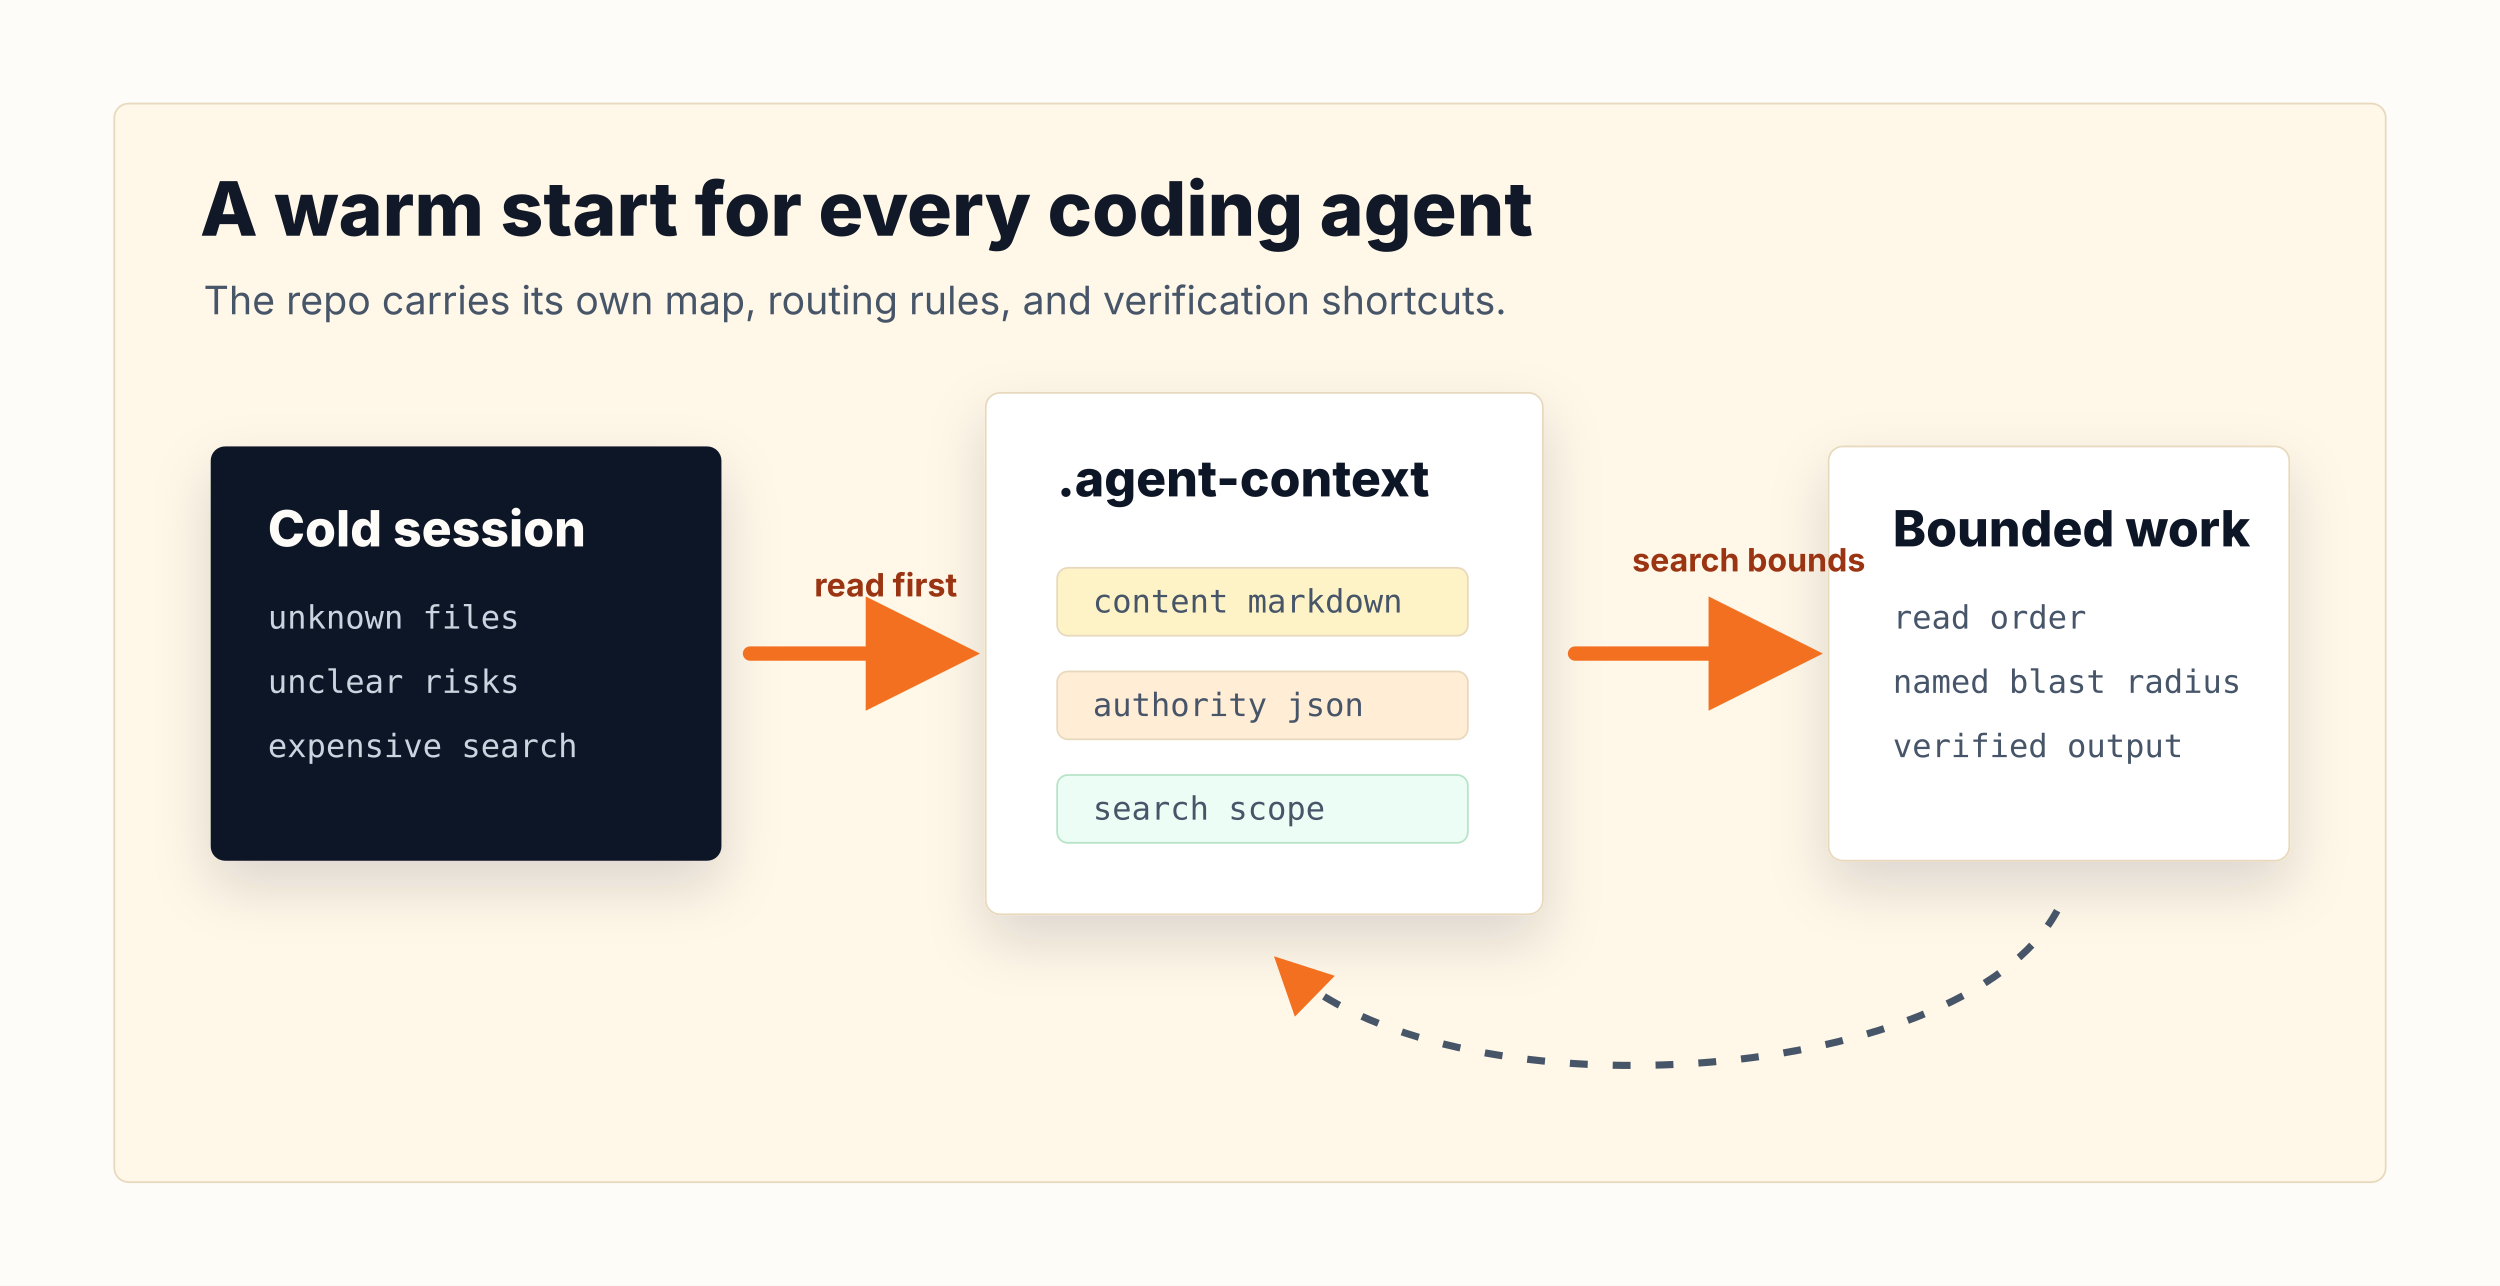
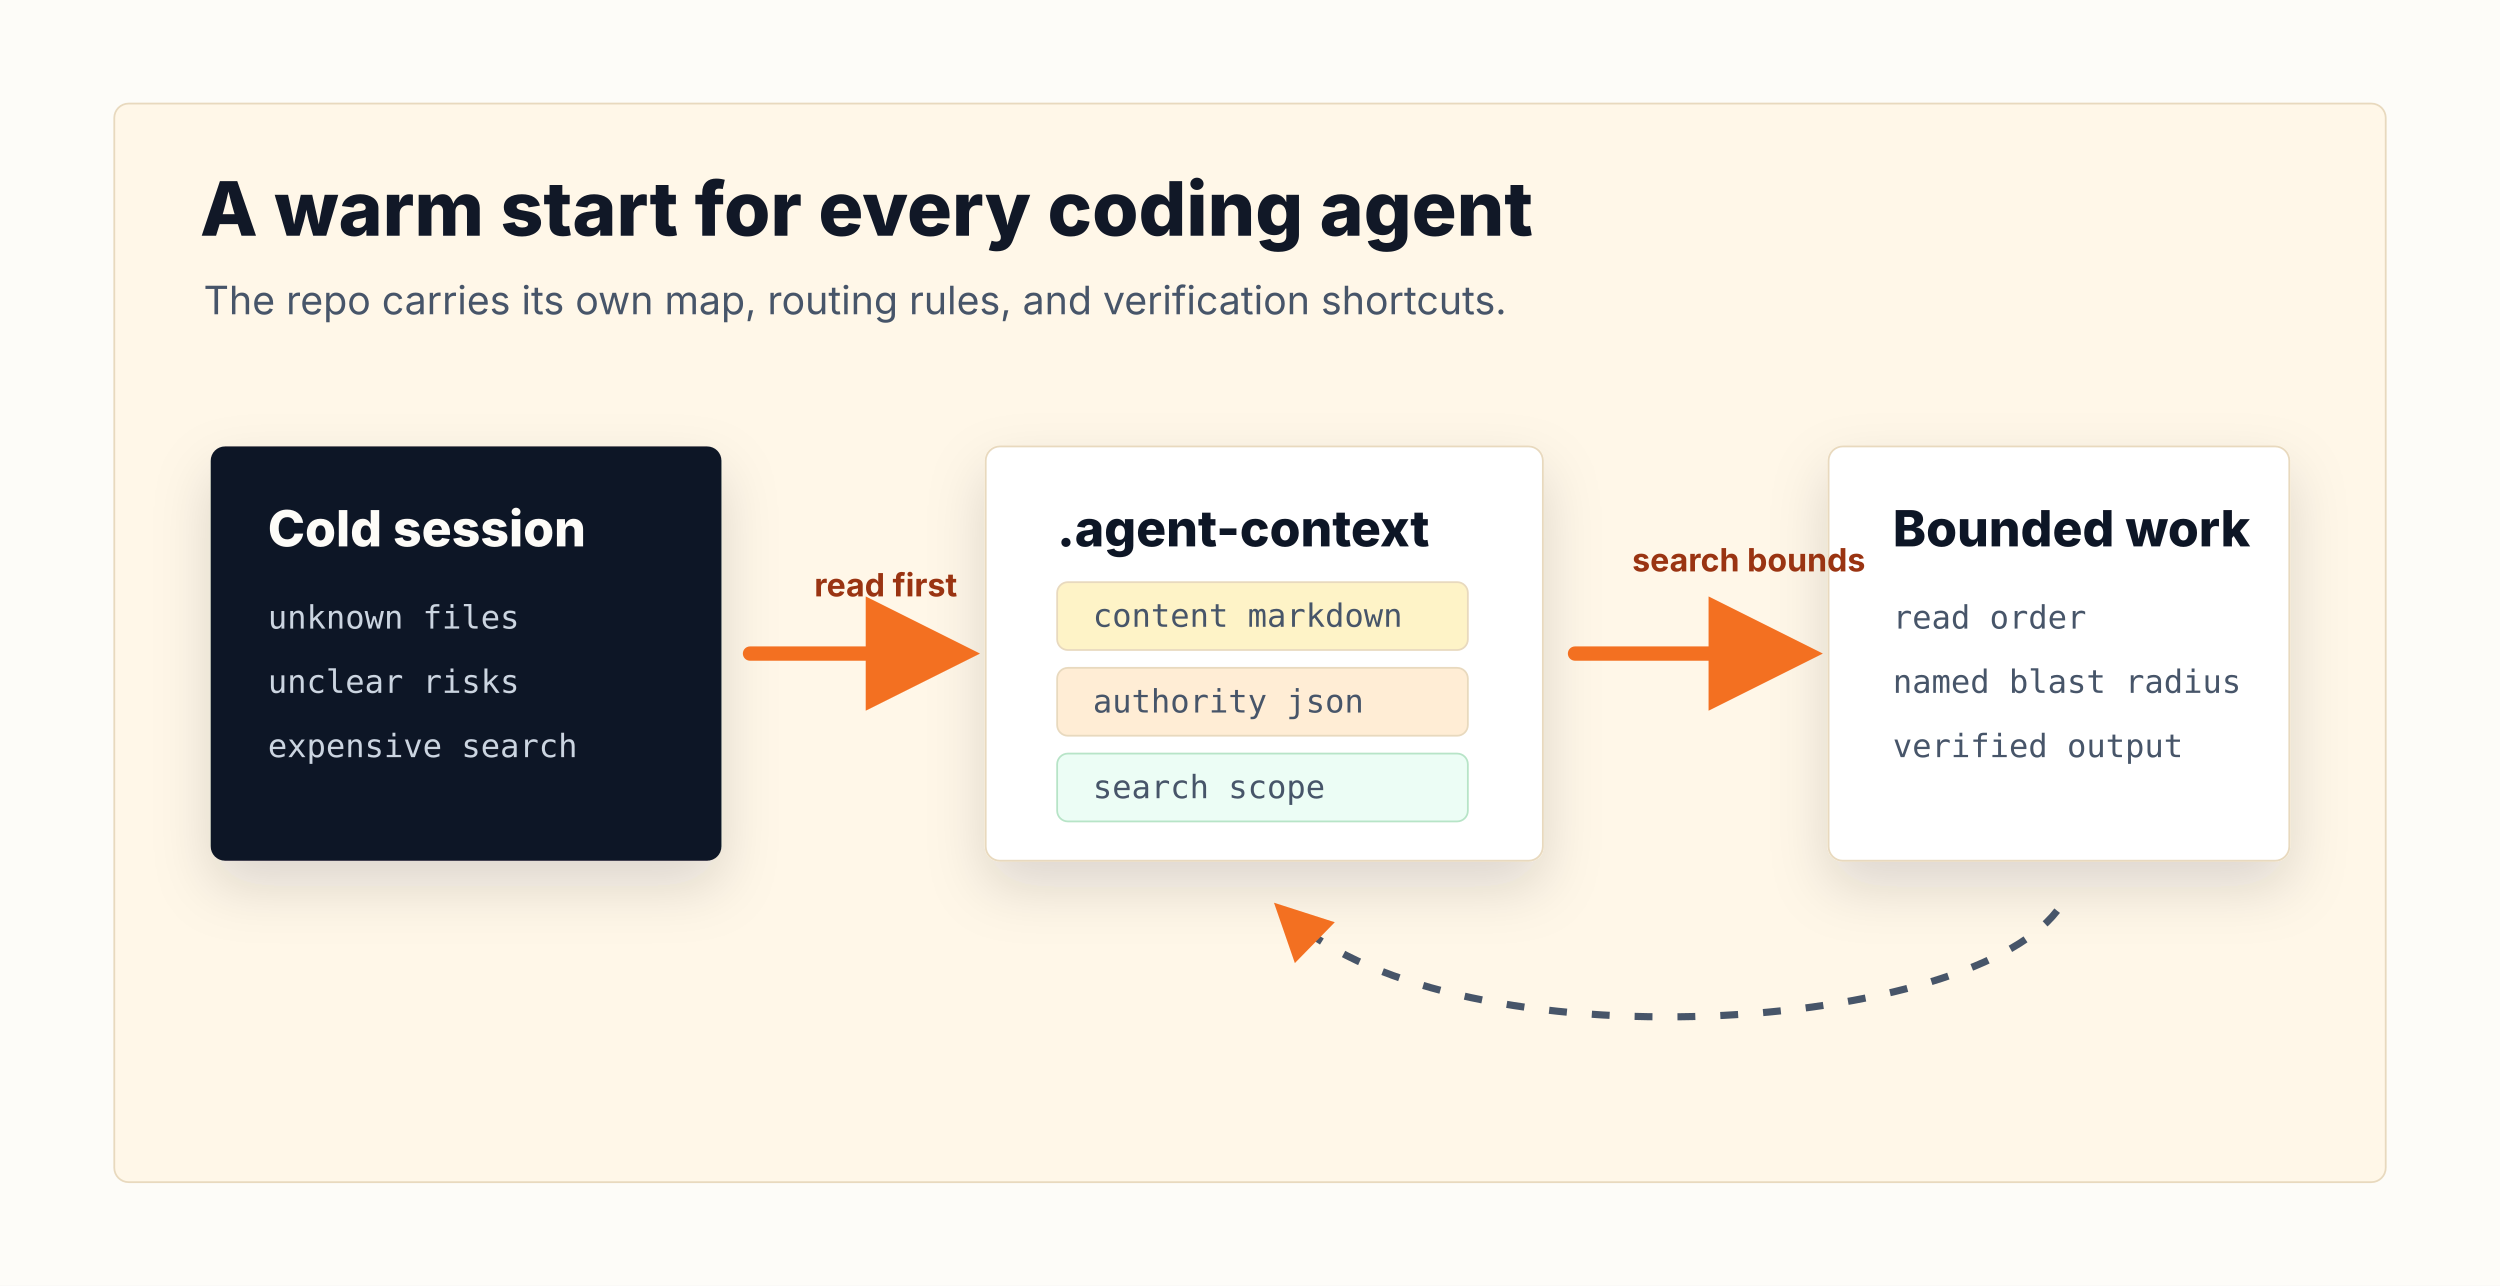
<svg xmlns="http://www.w3.org/2000/svg" width="1400" height="720" viewBox="0 0 1400 720" role="img" aria-labelledby="title desc">
  <defs>
    <filter id="shadow" x="-20%" y="-20%" width="140%" height="150%">
      <feDropShadow dx="0" dy="14" stdDeviation="16" flood-color="#111827" flood-opacity="0.14" />
    </filter>
    <marker id="arrow" viewBox="0 0 10 10" refX="8" refY="5" markerWidth="8" markerHeight="8" orient="auto-start-reverse">
      <path d="M0 0 L10 5 L0 10 Z" fill="#F37021" />
    </marker>
    <style>
      .h1 { font: 800 42px Inter, Arial, sans-serif; fill: #111827; }
      .body { font: 22px Inter, Arial, sans-serif; fill: #475569; }
      .label { font: 800 28px Inter, Arial, sans-serif; fill: #111827; }
      .labelDark { font: 800 28px Inter, Arial, sans-serif; fill: #FDFCF8; }
      .mono { font: 18px ui-monospace, SFMono-Regular, Menlo, monospace; fill: #475569; }
      .monoDark { font: 18px ui-monospace, SFMono-Regular, Menlo, monospace; fill: #CBD5E1; }
      .tag { font: 700 18px Inter, Arial, sans-serif; fill: #9A3412; }
    </style>
  </defs>
  <rect width="1400" height="720" fill="#FDFCF8" />
  <rect x="64" y="58" width="1272" height="604" rx="8" fill="#FFF7E8" stroke="#E8D9BE" />
  <text class="h1" x="112" y="132">A warm start for every coding agent</text>
  <text class="body" x="114" y="176">The repo carries its own map, routing rules, and verification shortcuts.</text>
  <g filter="url(#shadow)">
    <rect x="118" y="250" width="286" height="232" rx="8" fill="#111827" />
    <text class="labelDark" x="150" y="306">Cold session</text>
    <text class="monoDark" x="150" y="352">unknown files</text>
    <text class="monoDark" x="150" y="388">unclear risks</text>
    <text class="monoDark" x="150" y="424">expensive search</text>
  </g>
  <g filter="url(#shadow)">
-     <rect x="552" y="220" width="312" height="292" rx="8" fill="#FFFFFF" stroke="#E8D9BE" />
-     <text class="label" x="592" y="278">.agent-context</text>
-     <rect x="592" y="318" width="230" height="38" rx="6" fill="#FEF3C7" stroke="#E8D9BE" />
-     <text class="mono" x="612" y="343">content markdown</text>
-     <rect x="592" y="376" width="230" height="38" rx="6" fill="#FFEDD5" stroke="#E8D9BE" />
-     <text class="mono" x="612" y="401">authority json</text>
-     <rect x="592" y="434" width="230" height="38" rx="6" fill="#ECFDF5" stroke="#B7E4C7" />
-     <text class="mono" x="612" y="459">search scope</text>
+     <rect x="552" y="250" width="312" height="232" rx="8" fill="#FFFFFF" stroke="#E8D9BE" />
+     <text class="label" x="592" y="306">.agent-context</text>
+     <rect x="592" y="326" width="230" height="38" rx="6" fill="#FEF3C7" stroke="#E8D9BE" />
+     <text class="mono" x="612" y="351">content markdown</text>
+     <rect x="592" y="374" width="230" height="38" rx="6" fill="#FFEDD5" stroke="#E8D9BE" />
+     <text class="mono" x="612" y="399">authority json</text>
+     <rect x="592" y="422" width="230" height="38" rx="6" fill="#ECFDF5" stroke="#B7E4C7" />
+     <text class="mono" x="612" y="447">search scope</text>
  </g>
  <g filter="url(#shadow)">
    <rect x="1024" y="250" width="258" height="232" rx="8" fill="#FFFFFF" stroke="#E8D9BE" />
    <text class="label" x="1060" y="306">Bounded work</text>
    <text class="mono" x="1060" y="352">read order</text>
    <text class="mono" x="1060" y="388">named blast radius</text>
    <text class="mono" x="1060" y="424">verified output</text>
  </g>
  <path d="M420 366 C466 366 498 366 536 366" fill="none" stroke="#F37021" stroke-width="8" stroke-linecap="round" marker-end="url(#arrow)" />
  <path d="M882 366 C932 366 970 366 1008 366" fill="none" stroke="#F37021" stroke-width="8" stroke-linecap="round" marker-end="url(#arrow)" />
-   <path d="M1152 510 C1098 610 808 628 718 540" fill="none" stroke="#475569" stroke-width="4" stroke-dasharray="10 14" marker-end="url(#arrow)" />
+   <path d="M1152 510 C1098 580 808 598 718 510" fill="none" stroke="#475569" stroke-width="4" stroke-dasharray="10 14" marker-end="url(#arrow)" />
  <text class="tag" x="456" y="334">read first</text>
  <text class="tag" x="914" y="320">search bounds</text>
</svg>
